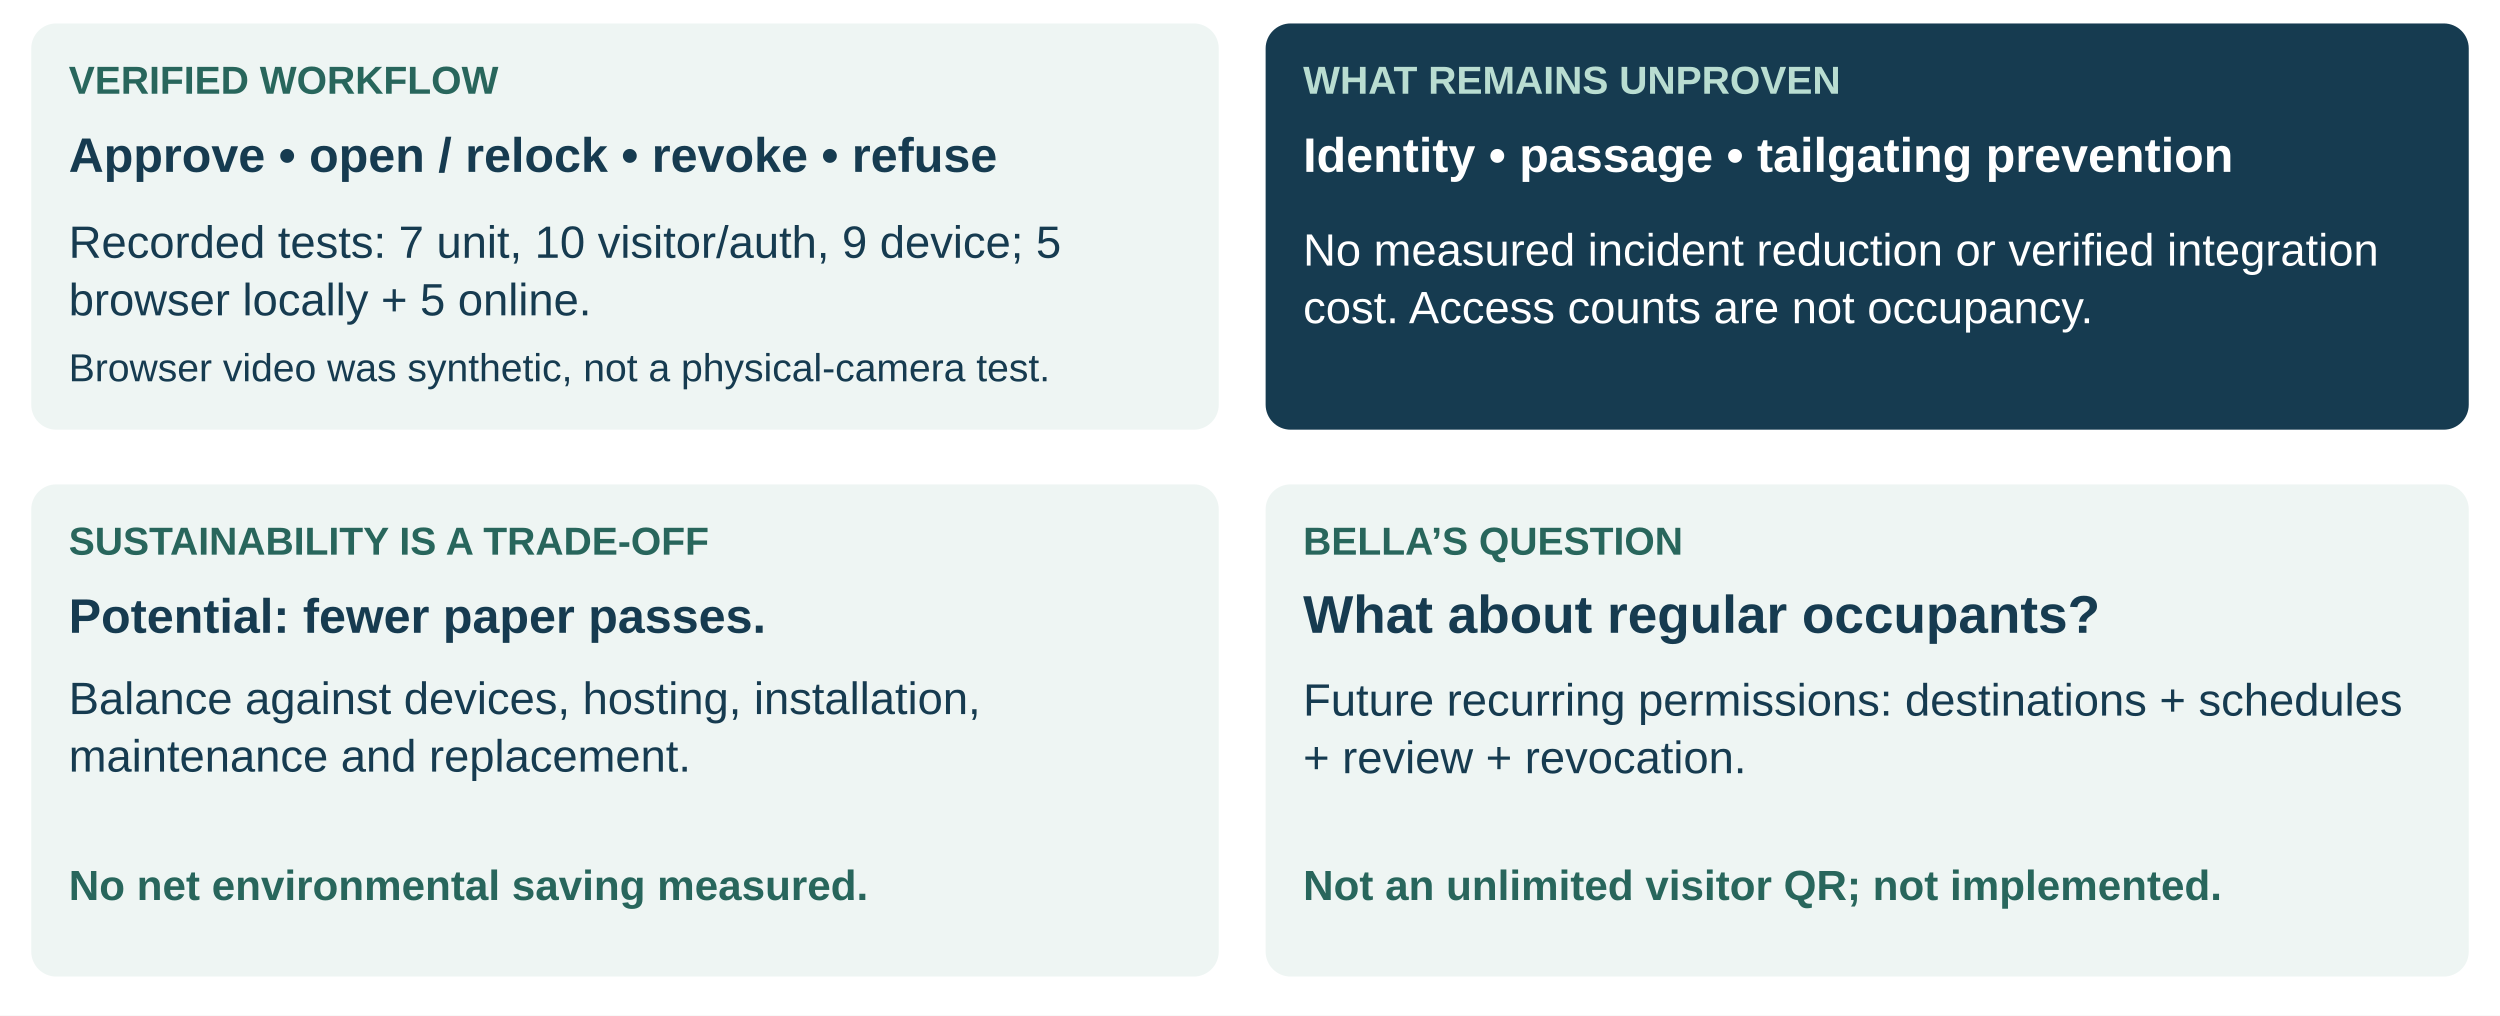
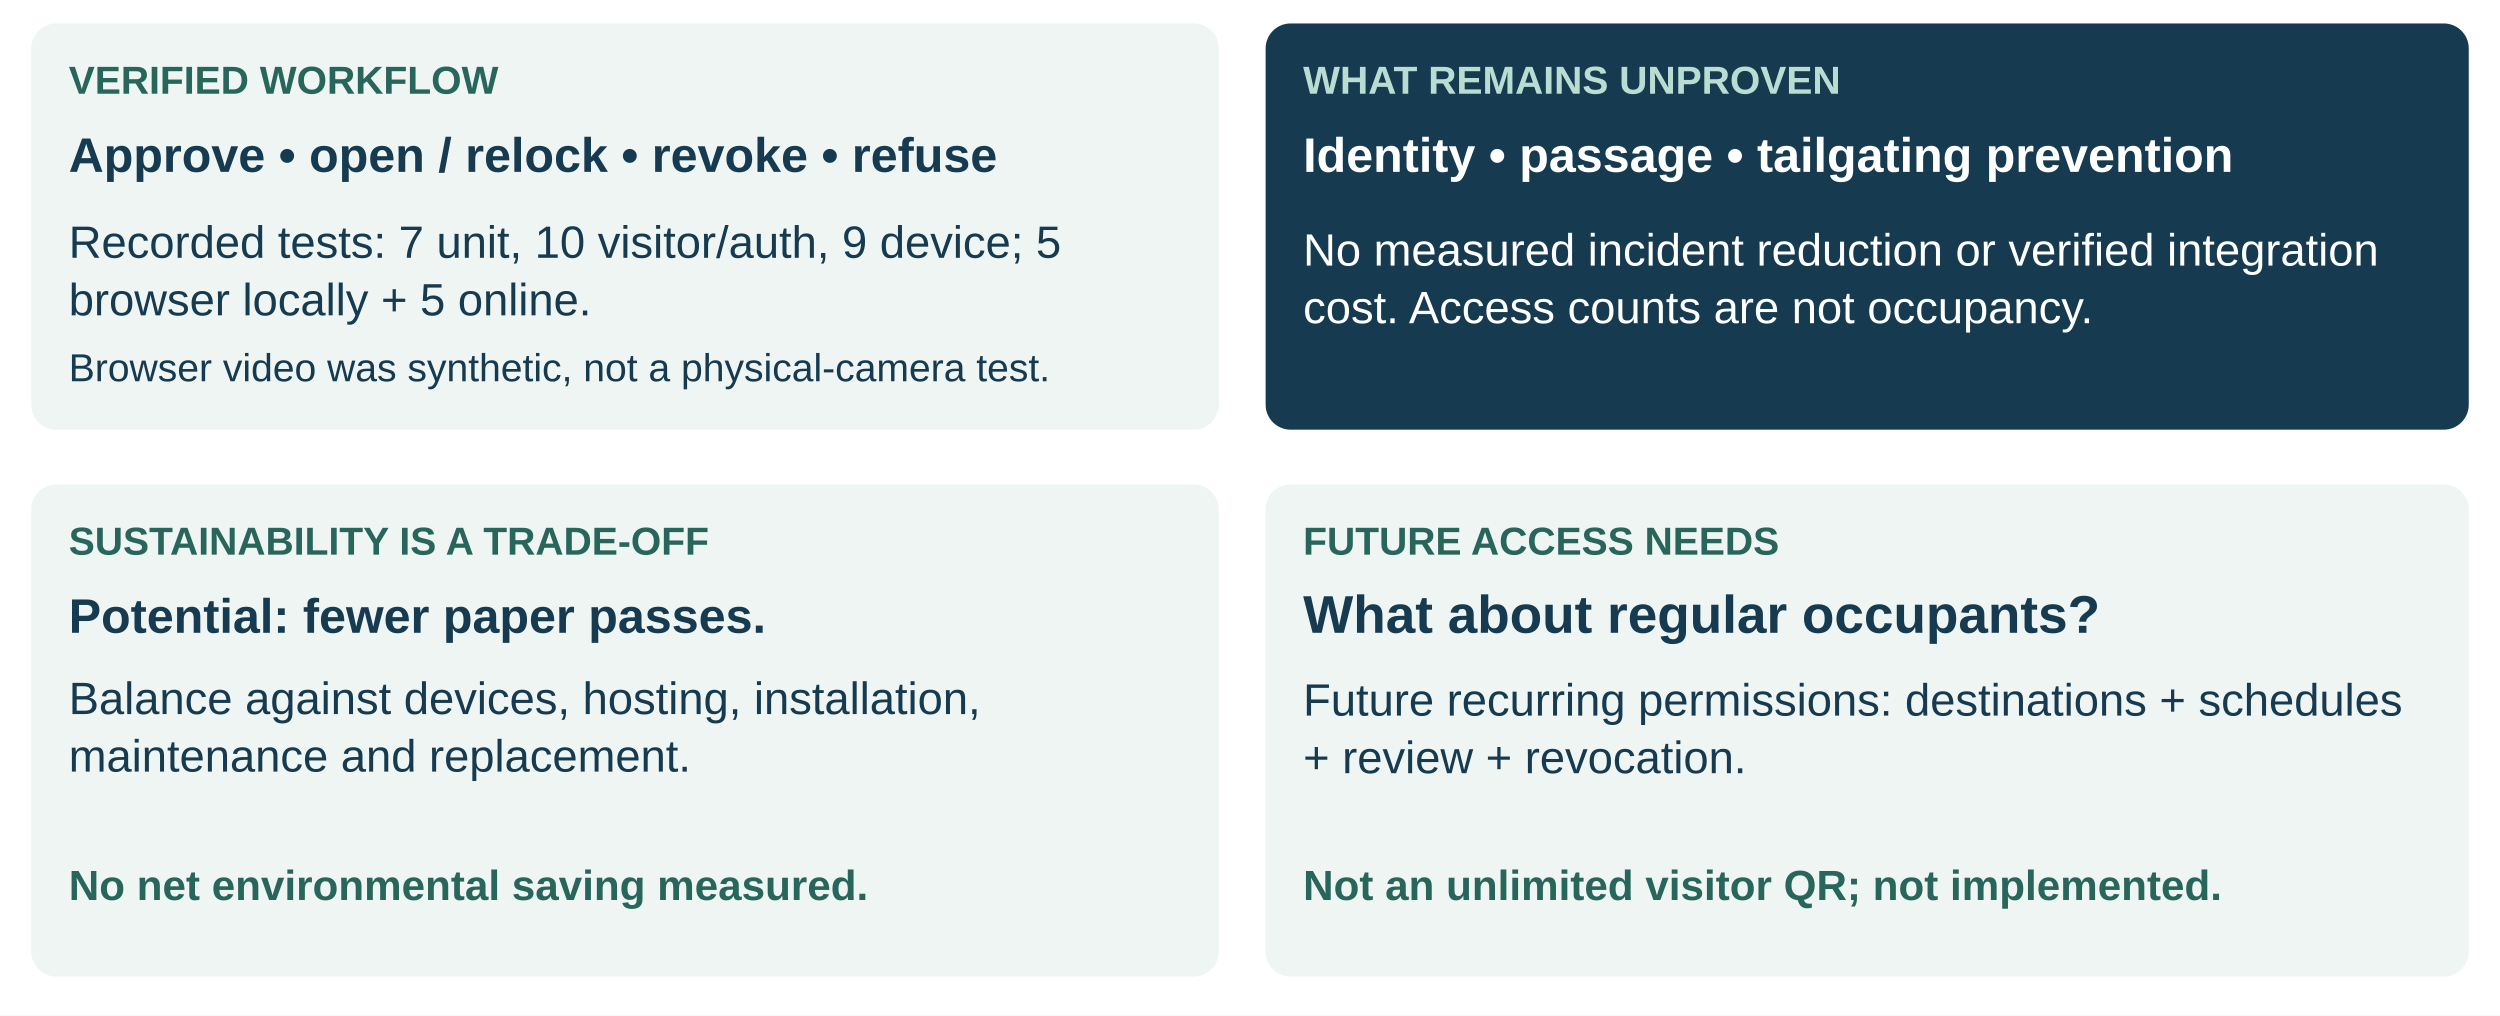
<svg xmlns="http://www.w3.org/2000/svg" width="1600" height="650" viewBox="0 0 1600 650">
  <defs>
    <marker id="a" markerWidth="8" markerHeight="8" refX="7" refY="4" orient="auto">
      <path d="M0 0L8 4L0 8" fill="#28665C" />
    </marker>
  </defs>
  <rect width="1600" height="650" fill="white" />
  <rect x="20" y="15" width="760" height="260" rx="16" fill="#EEF5F3" stroke="none" />
  <text x="44" y="60.0" font-family="Arial,sans-serif" font-size="25" font-weight="bold" fill="#28665C">VERIFIED WORKFLOW</text>
  <text x="44" y="110.0" font-family="Arial,sans-serif" font-size="31" font-weight="bold" fill="#163B50">Approve • open / relock • revoke • refuse</text>
  <text x="44" y="165.0" font-family="Arial,sans-serif" font-size="29" font-weight="normal" fill="#163B50">Recorded tests: 7 unit, 10 visitor/auth, 9 device; 5</text>
  <text x="44" y="201.83" font-family="Arial,sans-serif" font-size="29" font-weight="normal" fill="#163B50">browser locally + 5 online.</text>
  <text x="44" y="244.0" font-family="Arial,sans-serif" font-size="25" font-weight="normal" fill="#163B50">Browser video was synthetic, not a physical-camera test.</text>
  <rect x="810" y="15" width="770" height="260" rx="16" fill="#163B50" stroke="none" />
  <text x="834" y="60.0" font-family="Arial,sans-serif" font-size="25" font-weight="bold" fill="#B9DDD1">WHAT REMAINS UNPROVEN</text>
  <text x="834" y="110.0" font-family="Arial,sans-serif" font-size="31" font-weight="bold" fill="white">Identity • passage • tailgating prevention</text>
  <text x="834" y="170.0" font-family="Arial,sans-serif" font-size="29" font-weight="normal" fill="white">No measured incident reduction or verified integration</text>
  <text x="834" y="206.83" font-family="Arial,sans-serif" font-size="29" font-weight="normal" fill="white">cost. Access counts are not occupancy.</text>
  <rect x="20" y="310" width="760" height="315" rx="16" fill="#EEF5F3" stroke="none" />
  <text x="44" y="355.0" font-family="Arial,sans-serif" font-size="25" font-weight="bold" fill="#28665C">SUSTAINABILITY IS A TRADE-OFF</text>
  <text x="44" y="405.0" font-family="Arial,sans-serif" font-size="31" font-weight="bold" fill="#163B50">Potential: fewer paper passes.</text>
  <text x="44" y="457.0" font-family="Arial,sans-serif" font-size="29" font-weight="normal" fill="#163B50">Balance against devices, hosting, installation,</text>
  <text x="44" y="493.83" font-family="Arial,sans-serif" font-size="29" font-weight="normal" fill="#163B50">maintenance and replacement.</text>
  <text x="44" y="576.0" font-family="Arial,sans-serif" font-size="27" font-weight="bold" fill="#28665C">No net environmental saving measured.</text>
  <rect x="810" y="310" width="770" height="315" rx="16" fill="#EEF5F3" stroke="none" />
-   <text x="834" y="355.0" font-family="Arial,sans-serif" font-size="25" font-weight="bold" fill="#28665C">BELLA’S QUESTION</text>
+   <text x="834" y="355.0" font-family="Arial,sans-serif" font-size="25" font-weight="bold" fill="#28665C">FUTURE ACCESS NEEDS</text>
  <text x="834" y="405.0" font-family="Arial,sans-serif" font-size="34" font-weight="bold" fill="#163B50">What about regular occupants?</text>
  <text x="834" y="458.0" font-family="Arial,sans-serif" font-size="29" font-weight="normal" fill="#163B50">Future recurring permissions: destinations + schedules</text>
  <text x="834" y="494.83" font-family="Arial,sans-serif" font-size="29" font-weight="normal" fill="#163B50">+ review + revocation.</text>
  <text x="834" y="576.0" font-family="Arial,sans-serif" font-size="27" font-weight="bold" fill="#28665C">Not an unlimited visitor QR; not implemented.</text>
</svg>
